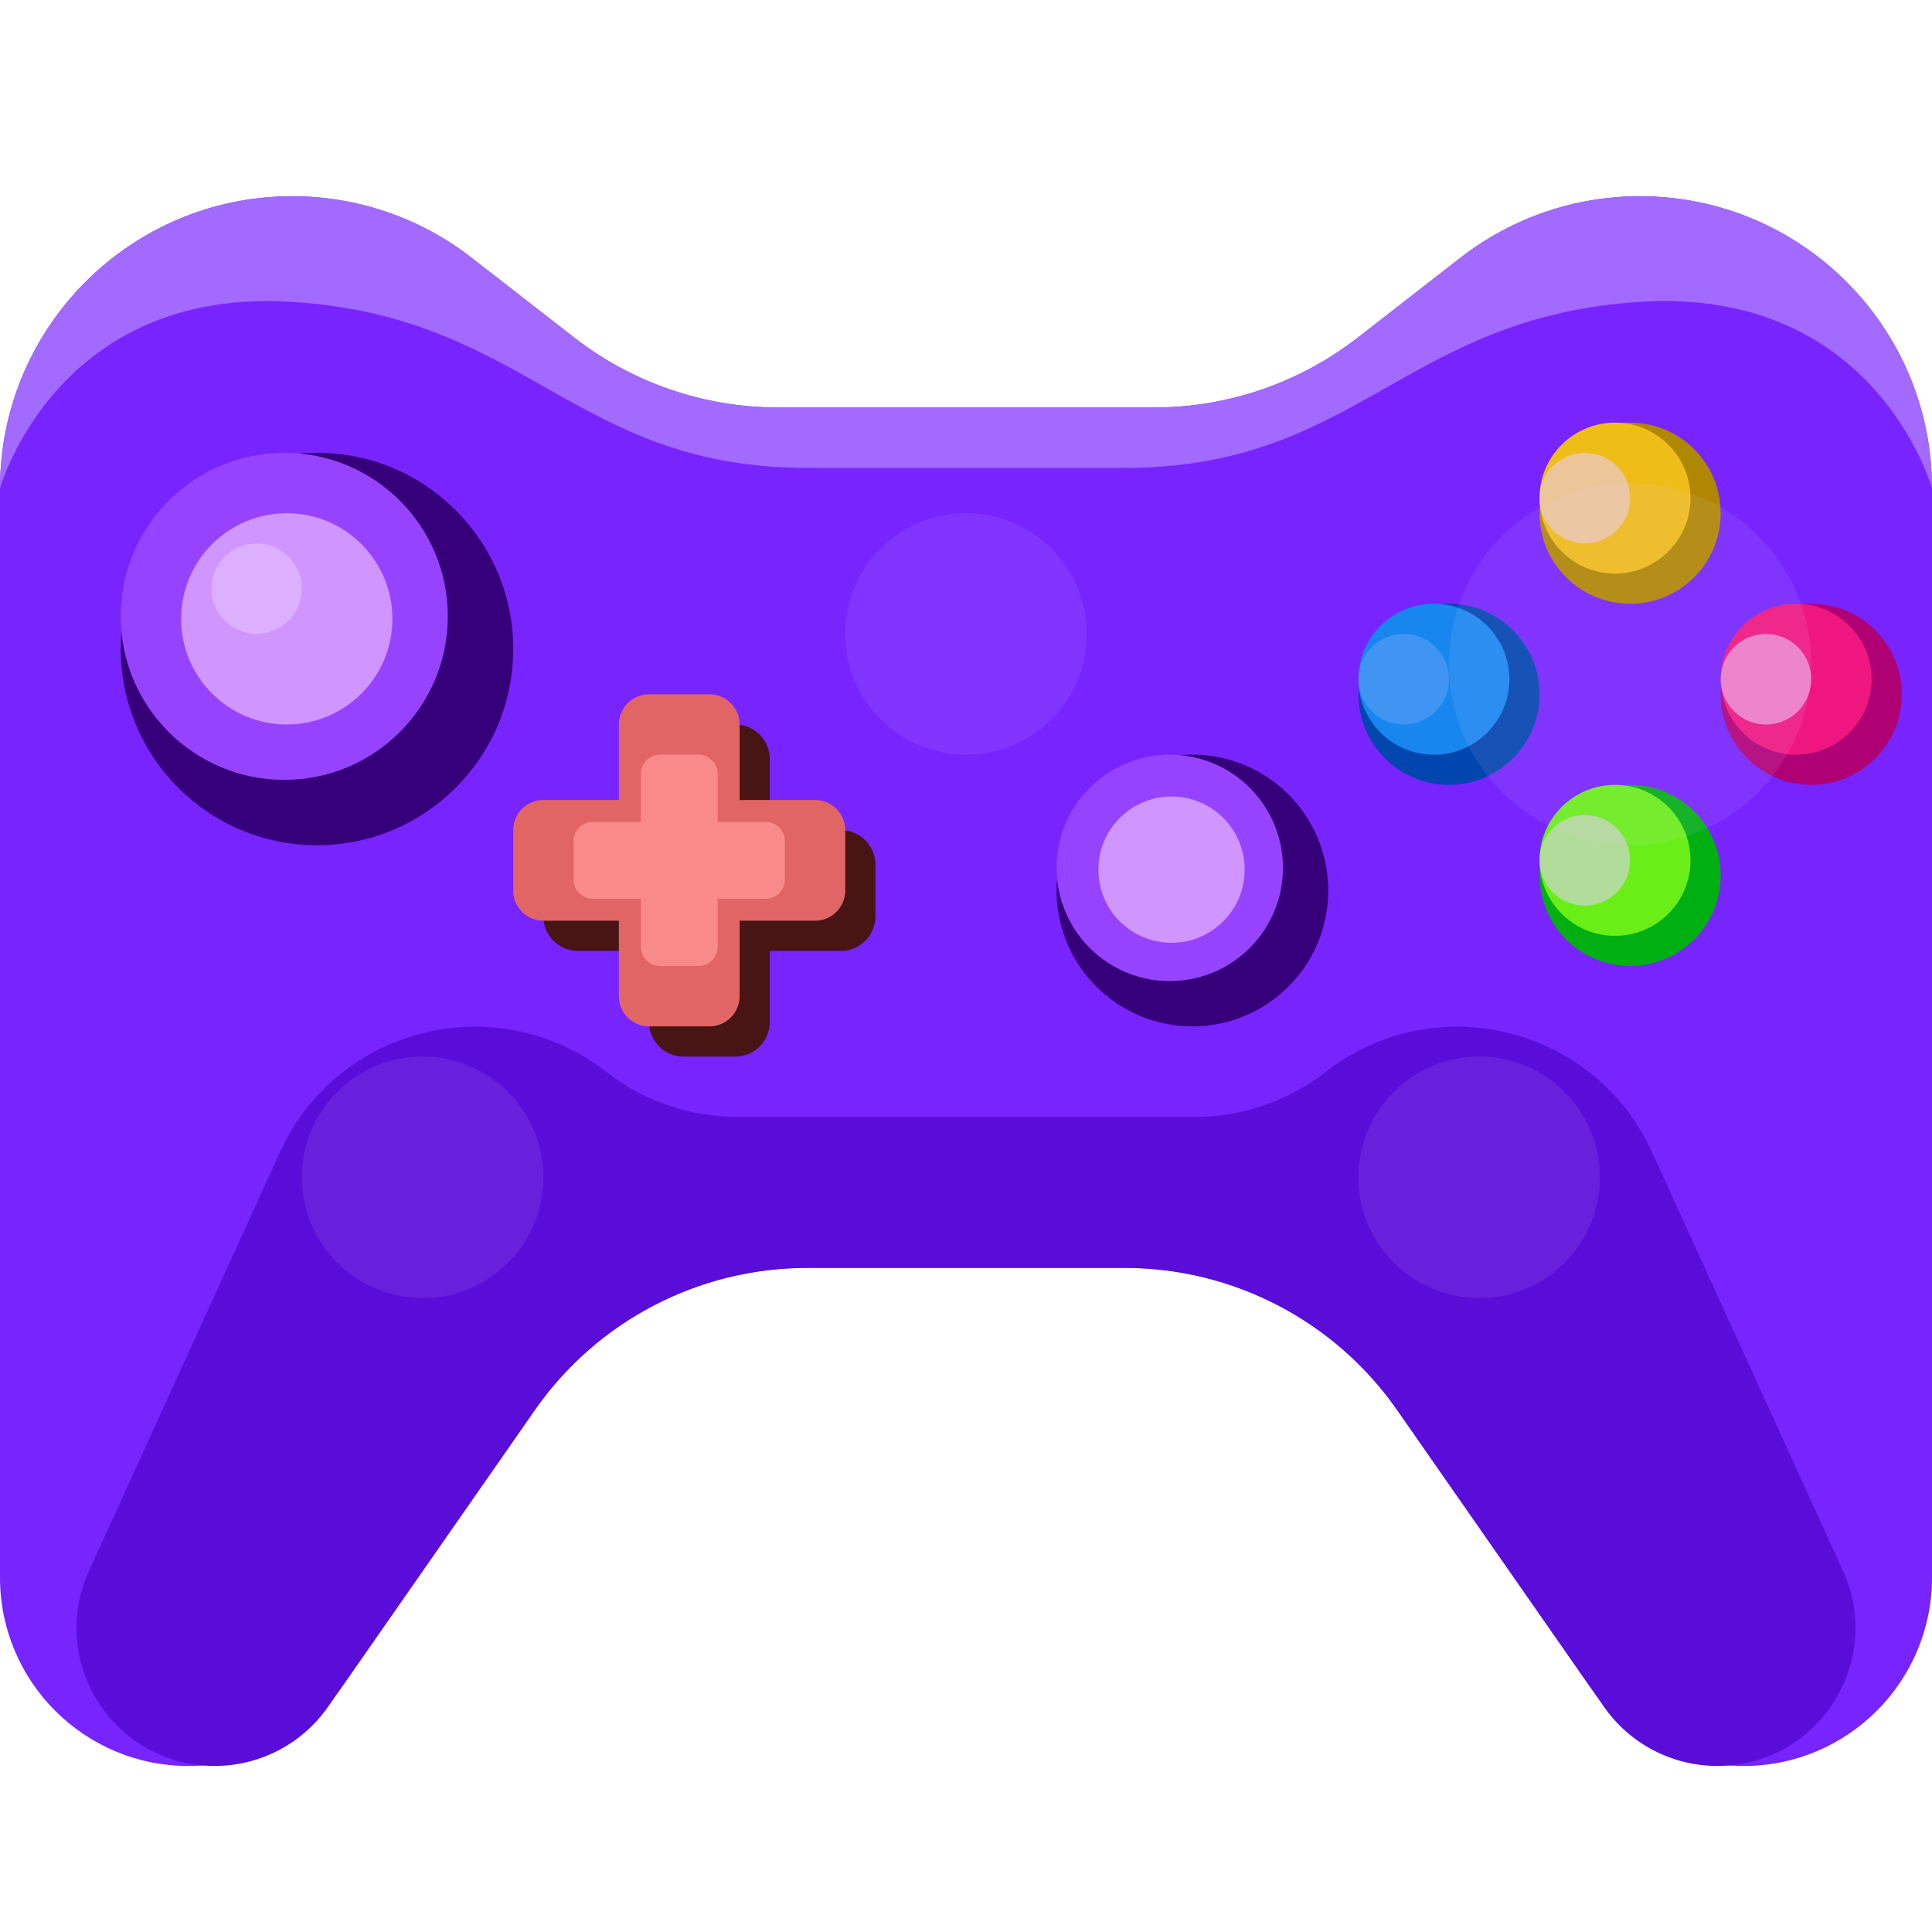
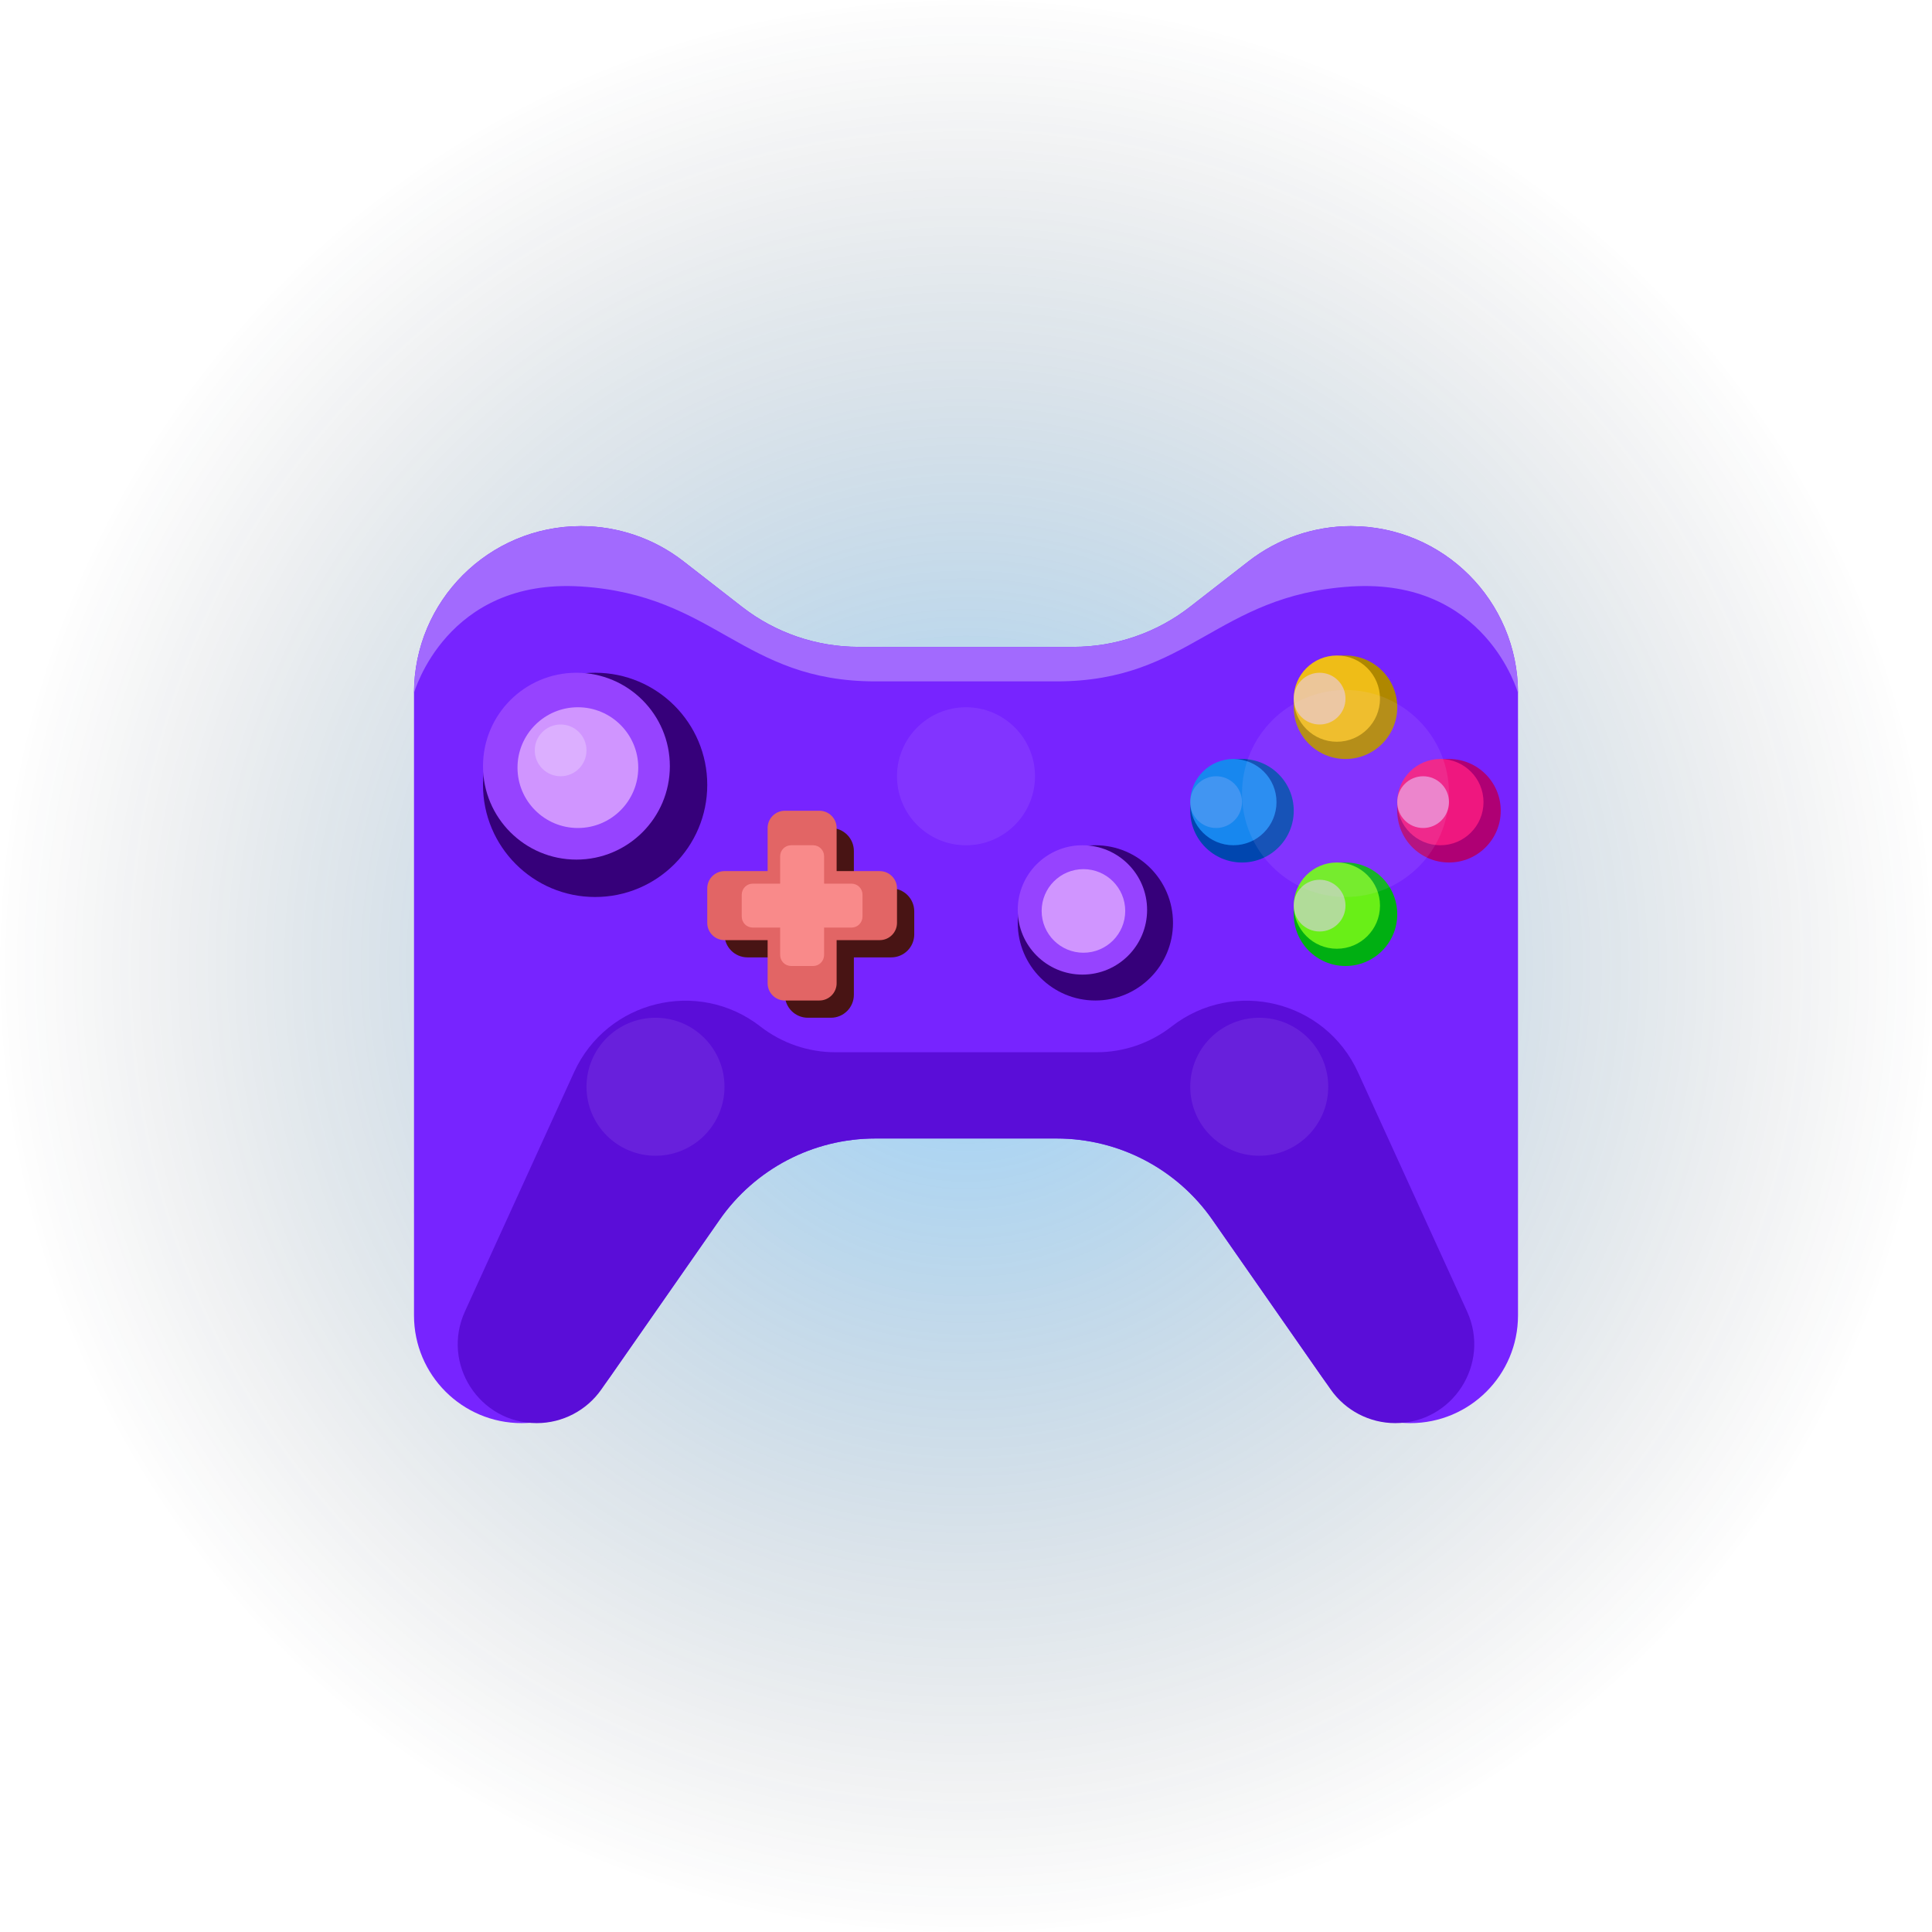
- <svg xmlns="http://www.w3.org/2000/svg" width="56" height="56" viewBox="0 0 56 56" fill="none">
-   <path d="M22.552 11.812H33.448C35.588 11.812 37.667 11.099 39.357 9.785L42.331 7.472C43.818 6.315 45.648 5.688 47.531 5.688C52.208 5.688 56 9.479 56 14.157V45.726C56 48.742 53.555 51.188 50.538 51.188C48.752 51.188 47.079 50.314 46.057 48.849L40.498 40.871C38.698 38.289 35.749 36.75 32.601 36.75H23.399C20.251 36.75 17.302 38.289 15.502 40.871L9.943 48.849C8.921 50.314 7.248 51.188 5.462 51.188C2.445 51.188 0 48.742 0 45.726V14.157C0 9.479 3.792 5.688 8.469 5.688C10.352 5.688 12.182 6.315 13.669 7.472L16.643 9.785C18.333 11.099 20.412 11.812 22.552 11.812Z" fill="#7724FF" />
-   <path d="M13.669 7.472L16.643 9.785C18.333 11.099 20.412 11.812 22.552 11.812H33.448C35.588 11.812 37.667 11.099 39.357 9.785L42.331 7.472C43.818 6.315 45.648 5.688 47.531 5.688C52.208 5.688 56 9.479 56 14.157C56 14.157 54.374 8.312 47.531 8.75C40.688 9.188 39.357 13.562 32.601 13.562H23.399C16.643 13.562 15.312 9.188 8.469 8.75C1.626 8.312 0 14.157 0 14.157C0 9.479 3.792 5.688 8.469 5.688C10.352 5.688 12.182 6.315 13.669 7.472Z" fill="#A26AFE" />
-   <path d="M21.378 32.375H34.622C36.001 32.375 37.341 31.915 38.43 31.068C41.592 28.609 46.22 29.746 47.882 33.39L53.417 45.525C54.626 48.175 52.689 51.187 49.776 51.187C48.468 51.187 47.242 50.547 46.493 49.474L40.498 40.871C38.698 38.289 35.749 36.75 32.601 36.75H23.399C20.251 36.75 17.302 38.289 15.502 40.871L9.507 49.474C8.759 50.547 7.532 51.187 6.224 51.187C3.311 51.187 1.374 48.175 2.583 45.525L8.118 33.39C9.78 29.746 14.409 28.609 17.57 31.068C18.659 31.915 19.999 32.375 21.378 32.375Z" fill="#5A0DD8" />
-   <circle cx="47.25" cy="14.875" r="2.625" fill="#AF8700" />
-   <circle cx="46.812" cy="14.438" r="2.188" fill="#EFBD17" />
-   <circle cx="42" cy="20.125" r="2.625" fill="#0046AF" />
-   <circle cx="41.562" cy="19.688" r="2.188" fill="#1787EF" />
-   <circle cx="9.188" cy="18.812" r="5.688" fill="#36007A" />
-   <ellipse cx="8.24" cy="17.865" rx="4.74" ry="4.74" fill="#9643FF" />
-   <circle cx="8.312" cy="17.938" r="3.062" fill="#D095FF" />
-   <circle cx="34.562" cy="25.812" r="3.938" fill="#36007A" />
-   <circle cx="33.906" cy="25.156" r="3.281" fill="#9643FF" />
-   <circle cx="33.957" cy="25.207" r="2.12" fill="#D095FF" />
-   <circle cx="52.5" cy="20.125" r="2.625" fill="#AF0074" />
-   <circle cx="52.062" cy="19.688" r="2.188" fill="#EF177F" />
-   <circle cx="47.25" cy="25.375" r="2.625" fill="#00AF12" />
-   <circle cx="46.812" cy="24.938" r="2.188" fill="#69EF17" />
-   <rect x="18.812" y="21" width="3.5" height="9.625" rx="1" fill="#481414" />
-   <rect x="15.75" y="27.562" width="3.5" height="9.625" rx="1" transform="rotate(-90 15.75 27.5625)" fill="#481414" />
-   <path d="M17.938 21C17.938 20.517 18.329 20.125 18.812 20.125H20.562C21.046 20.125 21.438 20.517 21.438 21V28.875C21.438 29.358 21.046 29.75 20.562 29.75H18.812C18.329 29.75 17.938 29.358 17.938 28.875V21Z" fill="#E26565" />
-   <path d="M15.75 26.688C15.267 26.688 14.875 26.296 14.875 25.812L14.875 24.062C14.875 23.579 15.267 23.188 15.75 23.188L23.625 23.188C24.108 23.188 24.5 23.579 24.5 24.062V25.812C24.5 26.296 24.108 26.688 23.625 26.688L15.75 26.688Z" fill="#E26565" />
-   <path d="M18.574 22.432C18.574 22.124 18.823 21.875 19.131 21.875H20.244C20.552 21.875 20.801 22.124 20.801 22.432V27.443C20.801 27.751 20.552 28 20.244 28H19.131C18.823 28 18.574 27.751 18.574 27.443V22.432Z" fill="#F98A8A" />
-   <path d="M17.182 26.051C16.874 26.051 16.625 25.802 16.625 25.494L16.625 24.381C16.625 24.073 16.874 23.824 17.182 23.824L22.193 23.824C22.501 23.824 22.75 24.073 22.75 24.381V25.494C22.75 25.802 22.501 26.051 22.193 26.051L17.182 26.051Z" fill="#F98A8A" />
-   <circle opacity="0.46" cx="7.438" cy="17.062" r="1.312" fill="#E9CDFF" />
-   <circle opacity="0.2" cx="40.688" cy="19.688" r="1.312" fill="#E9CDFF" />
-   <circle opacity="0.56" cx="45.938" cy="14.438" r="1.312" fill="#E9CDFF" />
-   <circle opacity="0.56" cx="51.188" cy="19.688" r="1.312" fill="#E9CDFF" />
-   <circle opacity="0.56" cx="45.938" cy="24.938" r="1.312" fill="#E9CDFF" />
-   <circle opacity="0.1" cx="42.875" cy="34.125" r="3.5" fill="#E9CDFF" />
-   <circle opacity="0.1" cx="12.25" cy="34.125" r="3.5" fill="#E9CDFF" />
-   <circle opacity="0.1" cx="28" cy="18.375" r="3.5" fill="#E9CDFF" />
-   <circle opacity="0.1" cx="47.25" cy="19.25" r="5.25" fill="#E9CDFF" />
+ <svg xmlns="http://www.w3.org/2000/svg" width="84" height="84" viewBox="0 0 84 84" fill="none">
+   <circle opacity="0.4" cx="42" cy="42" r="42" fill="url(#paint0_radial_956_14362)" />
+   <path d="M37.331 28.125H46.669C48.504 28.125 50.286 27.514 51.734 26.387L54.284 24.404C55.558 23.413 57.126 22.875 58.741 22.875C62.75 22.875 66 26.125 66 30.134V57.194C66 59.779 63.904 61.875 61.319 61.875C59.788 61.875 58.353 61.126 57.478 59.87L52.712 53.033C51.169 50.819 48.642 49.5 45.944 49.5H38.056C35.358 49.5 32.831 50.819 31.288 53.033L26.522 59.87C25.647 61.126 24.212 61.875 22.681 61.875C20.096 61.875 18 59.779 18 57.194V30.134C18 26.125 21.25 22.875 25.259 22.875C26.874 22.875 28.442 23.413 29.716 24.404L32.266 26.387C33.714 27.514 35.496 28.125 37.331 28.125Z" fill="#7724FF" />
+   <path d="M29.716 24.404L32.266 26.387C33.714 27.514 35.496 28.125 37.331 28.125H46.669C48.504 28.125 50.286 27.514 51.734 26.387L54.284 24.404C55.558 23.413 57.126 22.875 58.741 22.875C62.75 22.875 66 26.125 66 30.134C66 30.134 64.606 25.125 58.741 25.5C52.875 25.875 51.734 29.625 45.944 29.625H38.056C32.266 29.625 31.125 25.875 25.259 25.5C19.394 25.125 18 30.134 18 30.134C18 26.125 21.25 22.875 25.259 22.875C26.874 22.875 28.442 23.413 29.716 24.404Z" fill="#A26AFE" />
+   <path d="M36.324 45.75H47.676C48.858 45.75 50.007 45.356 50.94 44.63C53.65 42.522 57.617 43.497 59.042 46.62L63.786 57.021C64.822 59.293 63.162 61.875 60.665 61.875C59.544 61.875 58.493 61.327 57.851 60.406L52.712 53.033C51.169 50.819 48.642 49.5 45.944 49.5H38.056C35.358 49.5 32.831 50.819 31.288 53.033L26.149 60.406C25.507 61.327 24.456 61.875 23.335 61.875C20.838 61.875 19.178 59.293 20.214 57.021L24.958 46.62C26.383 43.497 30.35 42.522 33.06 44.63C33.993 45.356 35.142 45.75 36.324 45.75Z" fill="#5A0DD8" />
+   <circle cx="58.5" cy="30.75" r="2.25" fill="#AF8700" />
+   <circle cx="58.125" cy="30.375" r="1.875" fill="#EFBD17" />
+   <circle cx="54" cy="35.25" r="2.25" fill="#0046AF" />
+   <circle cx="53.625" cy="34.875" r="1.875" fill="#1787EF" />
+   <circle cx="25.875" cy="34.125" r="4.875" fill="#36007A" />
+   <circle cx="25.062" cy="33.312" r="4.062" fill="#9643FF" />
+   <circle cx="25.125" cy="33.375" r="2.625" fill="#D095FF" />
+   <circle cx="47.625" cy="40.125" r="3.375" fill="#36007A" />
+   <circle cx="47.062" cy="39.562" r="2.812" fill="#9643FF" />
+   <circle cx="47.106" cy="39.606" r="1.817" fill="#D095FF" />
+   <circle cx="63" cy="35.25" r="2.25" fill="#AF0074" />
+   <circle cx="62.625" cy="34.875" r="1.875" fill="#EF177F" />
+   <circle cx="58.5" cy="39.75" r="2.25" fill="#00AF12" />
+   <circle cx="58.125" cy="39.375" r="1.875" fill="#69EF17" />
+   <rect x="34.125" y="36" width="3" height="8.25" rx="1" fill="#481414" />
+   <rect x="31.5" y="41.625" width="3" height="8.25" rx="1" transform="rotate(-90 31.5 41.625)" fill="#481414" />
+   <path d="M33.375 36C33.375 35.586 33.711 35.25 34.125 35.25H35.625C36.039 35.25 36.375 35.586 36.375 36V42.75C36.375 43.164 36.039 43.5 35.625 43.5H34.125C33.711 43.5 33.375 43.164 33.375 42.75V36Z" fill="#E26565" />
+   <path d="M31.5 40.875C31.086 40.875 30.75 40.539 30.75 40.125L30.75 38.625C30.75 38.211 31.086 37.875 31.5 37.875L38.25 37.875C38.664 37.875 39 38.211 39 38.625V40.125C39 40.539 38.664 40.875 38.25 40.875L31.5 40.875Z" fill="#E26565" />
+   <path d="M33.92 37.227C33.92 36.964 34.134 36.75 34.398 36.75H35.352C35.616 36.75 35.83 36.964 35.83 37.227V41.523C35.83 41.786 35.616 42 35.352 42H34.398C34.134 42 33.92 41.786 33.92 41.523V37.227Z" fill="#F98A8A" />
+   <path d="M32.727 40.33C32.464 40.33 32.25 40.116 32.25 39.852L32.25 38.898C32.25 38.634 32.464 38.42 32.727 38.42L37.023 38.42C37.286 38.42 37.5 38.634 37.5 38.898V39.852C37.5 40.116 37.286 40.33 37.023 40.33L32.727 40.33Z" fill="#F98A8A" />
+   <circle opacity="0.46" cx="24.375" cy="32.625" r="1.125" fill="#E9CDFF" />
+   <circle opacity="0.2" cx="52.875" cy="34.875" r="1.125" fill="#E9CDFF" />
+   <circle opacity="0.56" cx="57.375" cy="30.375" r="1.125" fill="#E9CDFF" />
+   <circle opacity="0.56" cx="61.875" cy="34.875" r="1.125" fill="#E9CDFF" />
+   <circle opacity="0.56" cx="57.375" cy="39.375" r="1.125" fill="#E9CDFF" />
+   <circle opacity="0.1" cx="54.75" cy="47.25" r="3" fill="#E9CDFF" />
+   <circle opacity="0.1" cx="28.5" cy="47.25" r="3" fill="#E9CDFF" />
+   <circle opacity="0.1" cx="42" cy="33.75" r="3" fill="#E9CDFF" />
+   <circle opacity="0.1" cx="58.5" cy="34.5" r="4.5" fill="#E9CDFF" />
+   <defs>
+     <radialGradient id="paint0_radial_956_14362" cx="0" cy="0" r="1" gradientUnits="userSpaceOnUse" gradientTransform="translate(42 42) rotate(90) scale(42)">
+       <stop stop-color="#0094FF" />
+       <stop offset="1" stop-color="#1D1E25" stop-opacity="0" />
+     </radialGradient>
+   </defs>
</svg>
